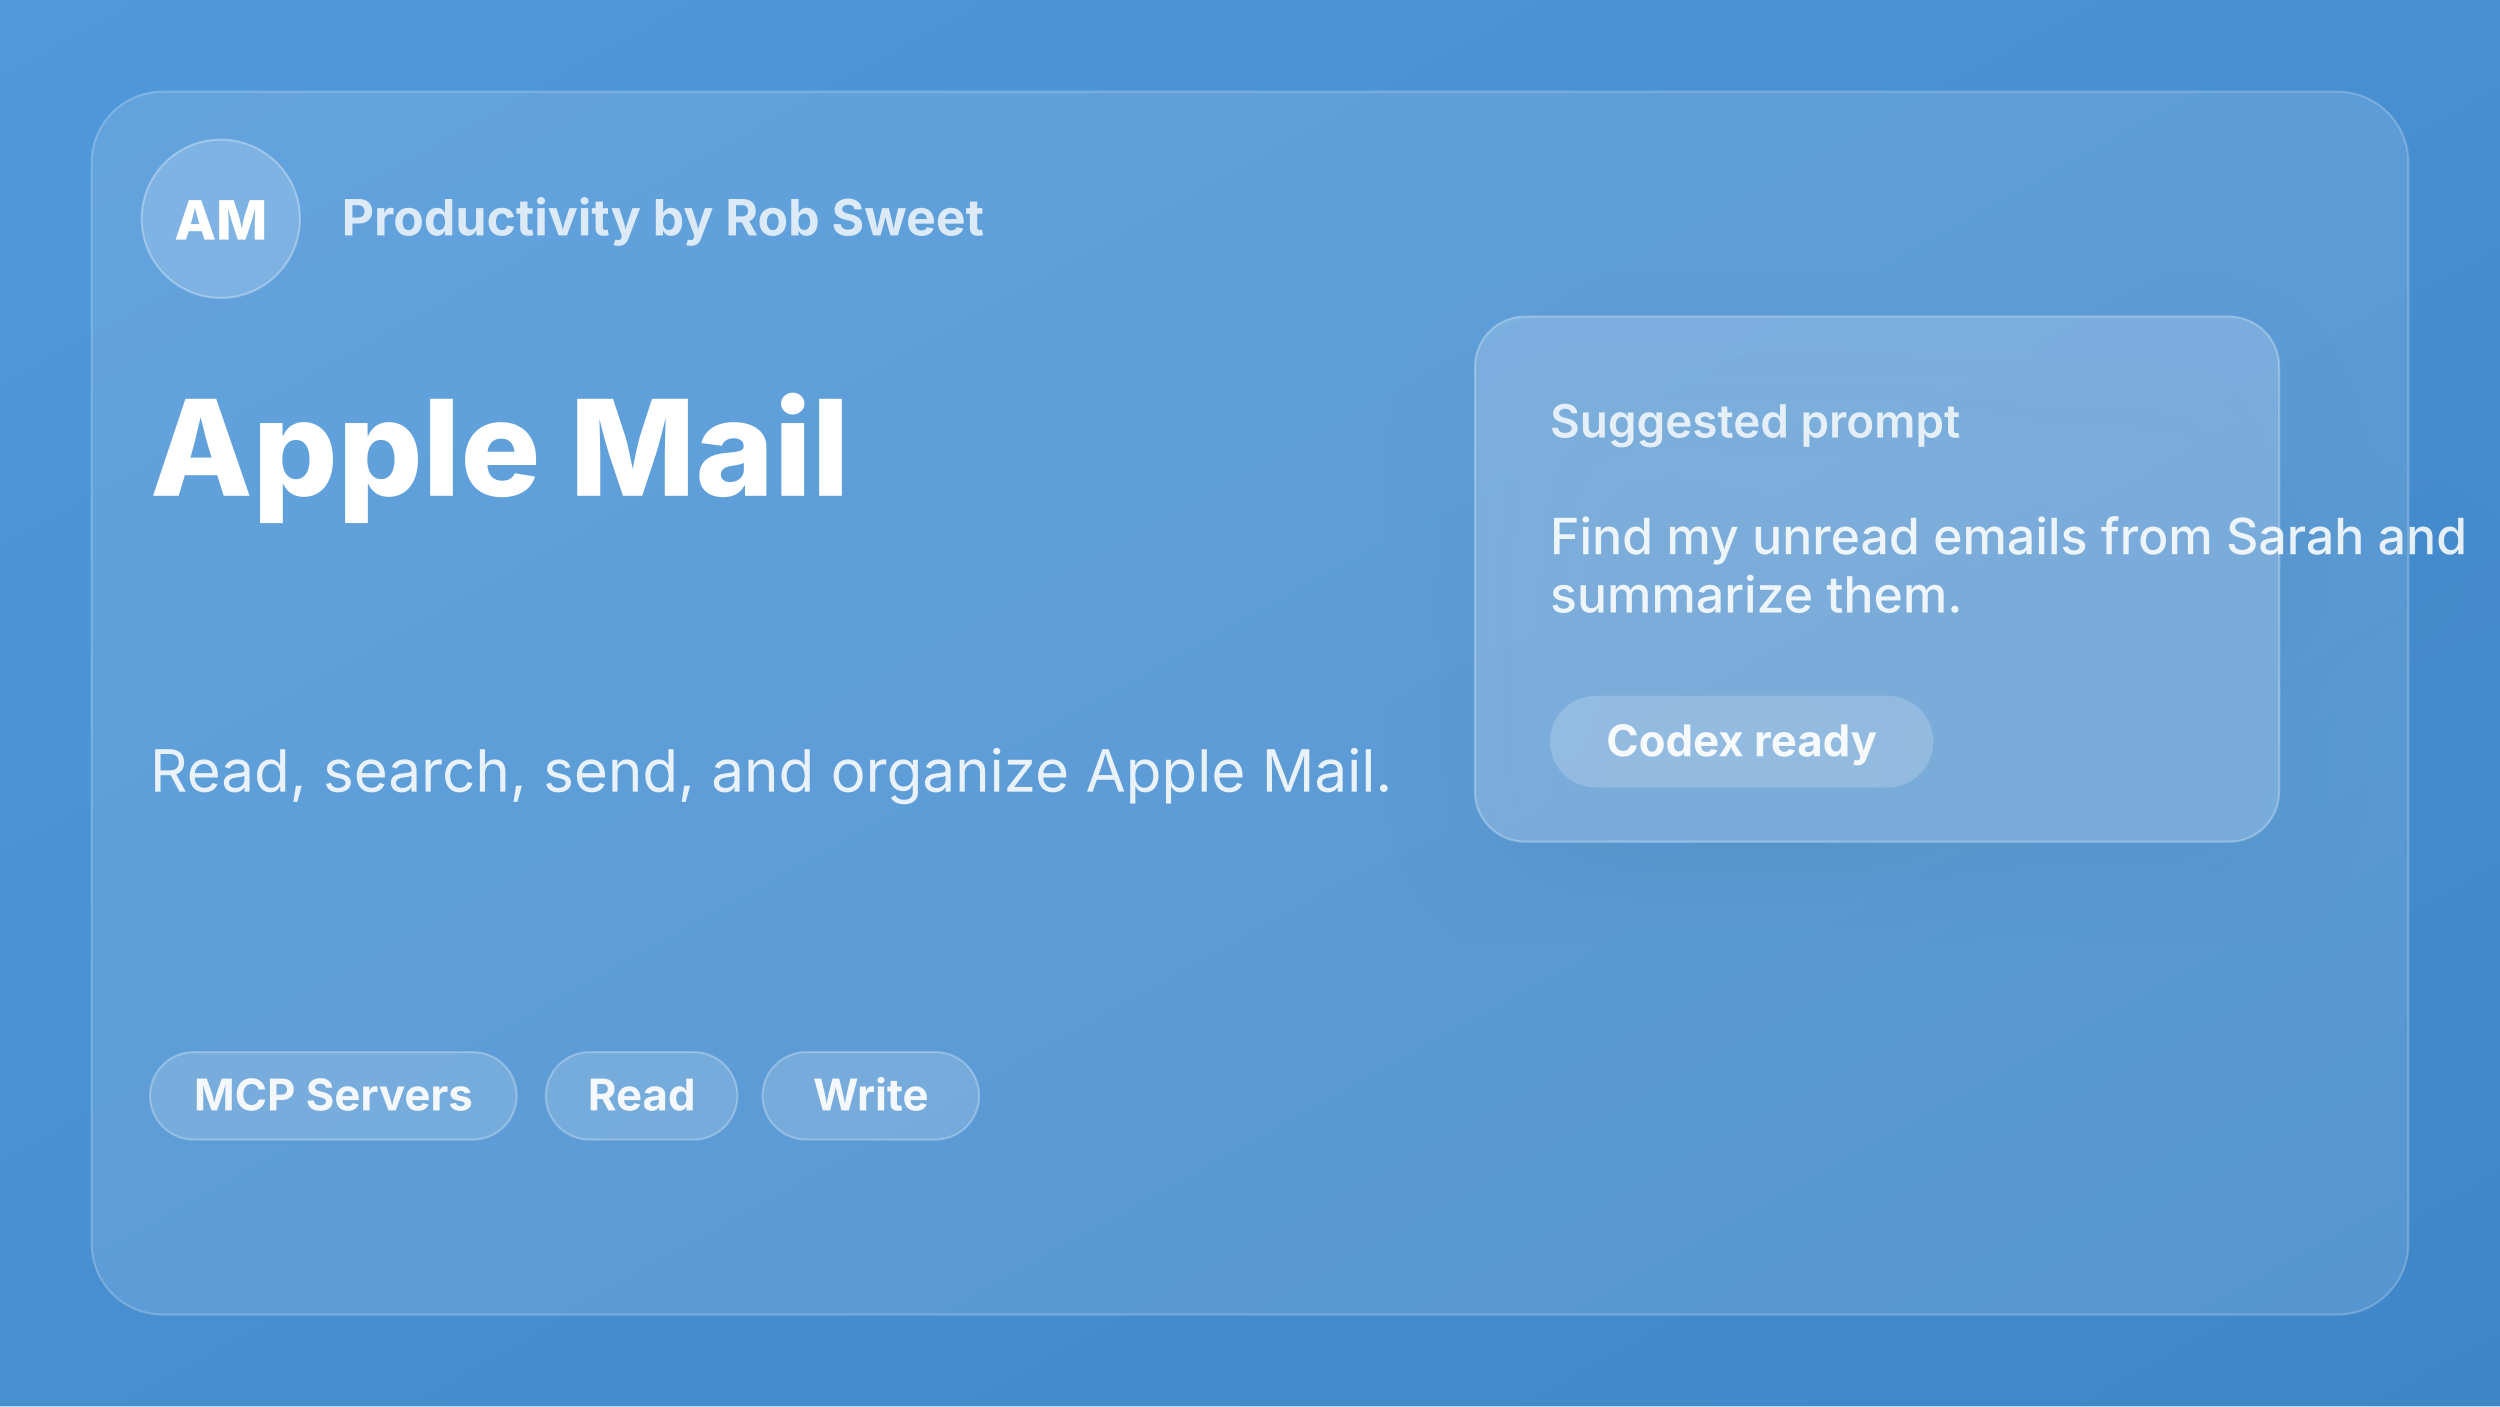
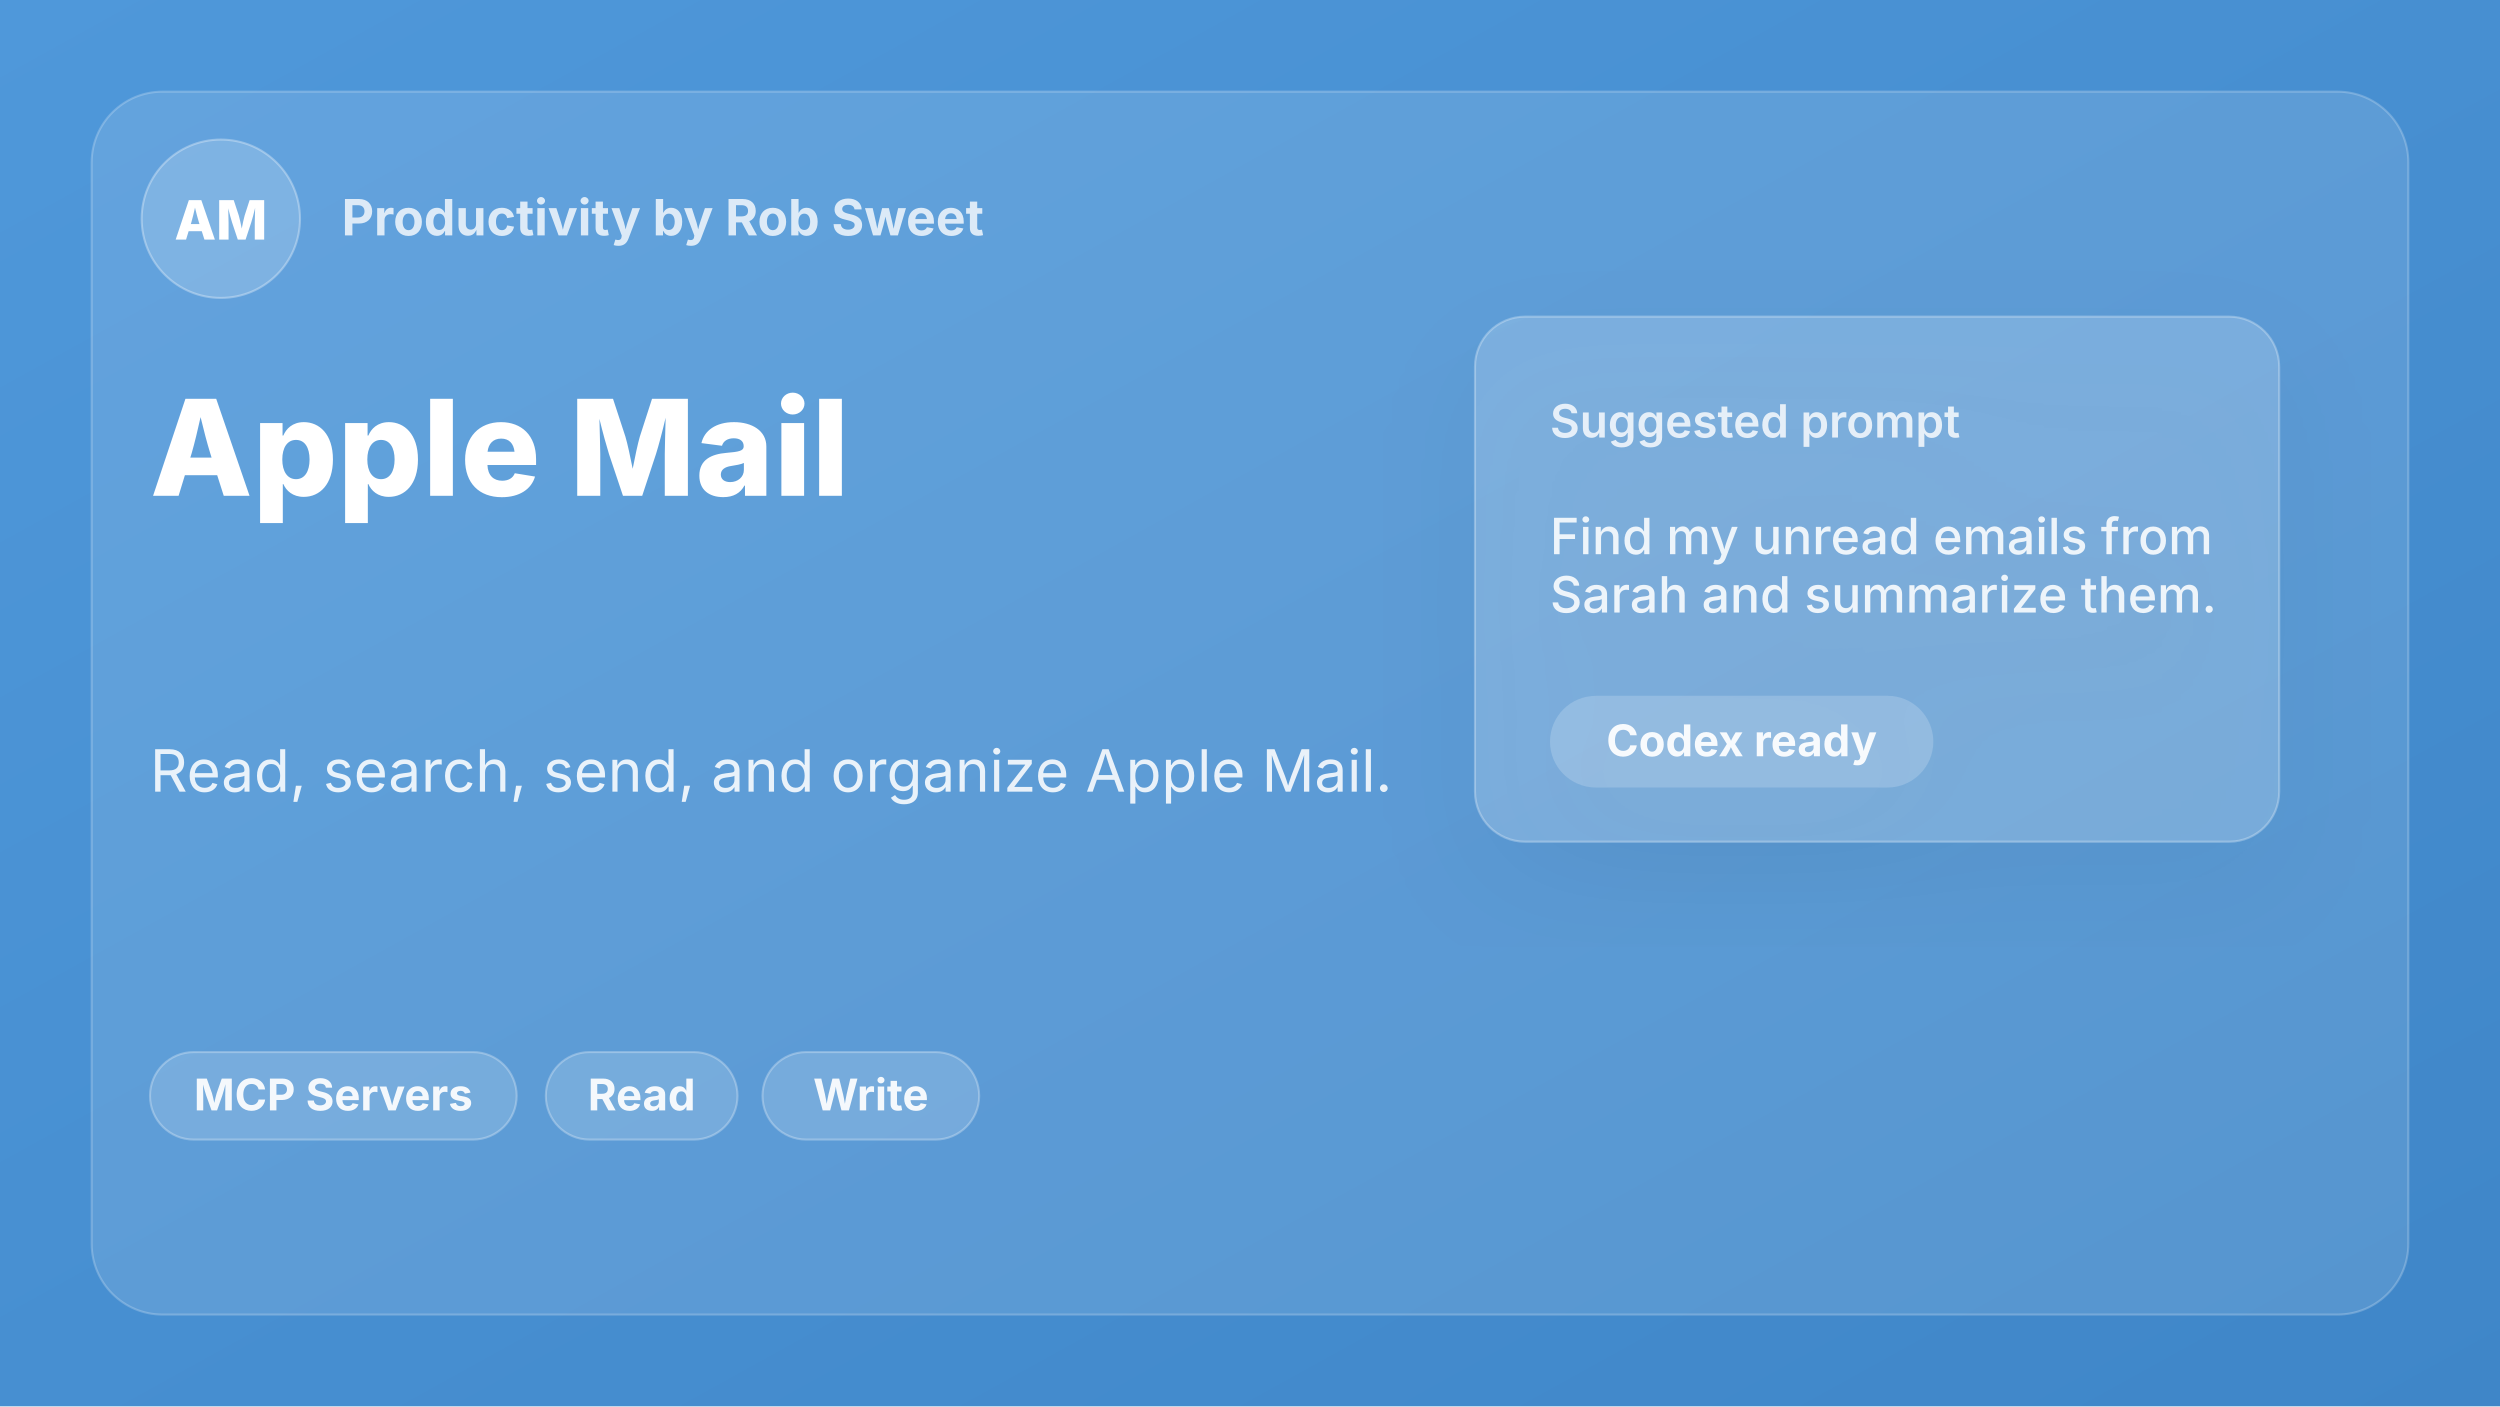
<svg xmlns="http://www.w3.org/2000/svg" width="1200" height="675" viewBox="0 0 1200 675" role="img" aria-labelledby="title desc">
  <defs>
    <linearGradient id="bg" x1="0" y1="0" x2="1" y2="1">
      <stop offset="0" stop-color="#4f98da" />
      <stop offset="1" stop-color="#3f86c8" />
    </linearGradient>
    <filter id="shadow" x="-20%" y="-20%" width="140%" height="140%">
      <feDropShadow dx="0" dy="22" stdDeviation="28" flood-color="#000000" flood-opacity="0.18" />
    </filter>
  </defs>
  <style>
    text { font-family: -apple-system, BlinkMacSystemFont, "Segoe UI", sans-serif; fill: #ffffff; }
    .eyebrow { font-size: 24px; font-weight: 650; opacity: .78; }
    .title { font-size: 64px; font-weight: 760; letter-spacing: 0; }
    .body { font-size: 28px; font-weight: 430; opacity: .86; }
    .chip { font-size: 21px; font-weight: 650; opacity: .92; }
    .small { font-size: 22px; font-weight: 620; opacity: .8; }
    .prompt { font-size: 24px; font-weight: 520; opacity: .86; }
  </style>
  <rect width="1200" height="675" fill="url(#bg)" />
  <rect x="44" y="44" width="1112" height="587" rx="34" fill="#ffffff" fill-opacity="0.12" stroke="#ffffff" stroke-opacity="0.22" />
  <circle cx="106" cy="105" r="38" fill="#ffffff" fill-opacity="0.18" stroke="#ffffff" stroke-opacity="0.32" />
  <text x="106" y="115" text-anchor="middle" style="font-size:26px;font-weight:760">AM</text>
  <text x="164" y="113" class="eyebrow">Productivity by Rob Sweet</text>
  <text x="72" y="238" class="title">
    <tspan x="72" dy="0">Apple Mail</tspan>
  </text>
  <text x="72" y="380" class="body">
    <tspan x="72" dy="0">Read, search, send, and organize Apple Mail.</tspan>
  </text>
  <rect x="72" y="505" width="176" height="42" rx="21" fill="#ffffff" fill-opacity="0.16" stroke="#ffffff" stroke-opacity="0.28" />
  <text x="160" y="533" text-anchor="middle" class="chip">MCP Servers</text>
  <rect x="262" y="505" width="92" height="42" rx="21" fill="#ffffff" fill-opacity="0.16" stroke="#ffffff" stroke-opacity="0.28" />
  <text x="308" y="533" text-anchor="middle" class="chip">Read</text>
  <rect x="366" y="505" width="104" height="42" rx="21" fill="#ffffff" fill-opacity="0.16" stroke="#ffffff" stroke-opacity="0.28" />
  <text x="418" y="533" text-anchor="middle" class="chip">Write</text>
  <g filter="url(#shadow)">
    <rect x="708" y="152" width="386" height="252" rx="24" fill="#ffffff" fill-opacity="0.18" stroke="#ffffff" stroke-opacity="0.28" />
    <text x="744" y="210" class="small">Suggested prompt</text>
    <text x="744" y="266" class="prompt">
-       <tspan x="744" dy="0">Find my unread emails from Sarah and</tspan>
-       <tspan x="744" dy="28">summarize them.</tspan>
+       <tspan x="744" dy="0">Find my unread emails from</tspan>
+       <tspan x="744" dy="28">Sarah and summarize them.</tspan>
    </text>
    <rect x="744" y="334" width="184" height="44" rx="22" fill="#ffffff" fill-opacity="0.18" />
    <text x="836" y="363" text-anchor="middle" class="chip">Codex ready</text>
  </g>
</svg>
